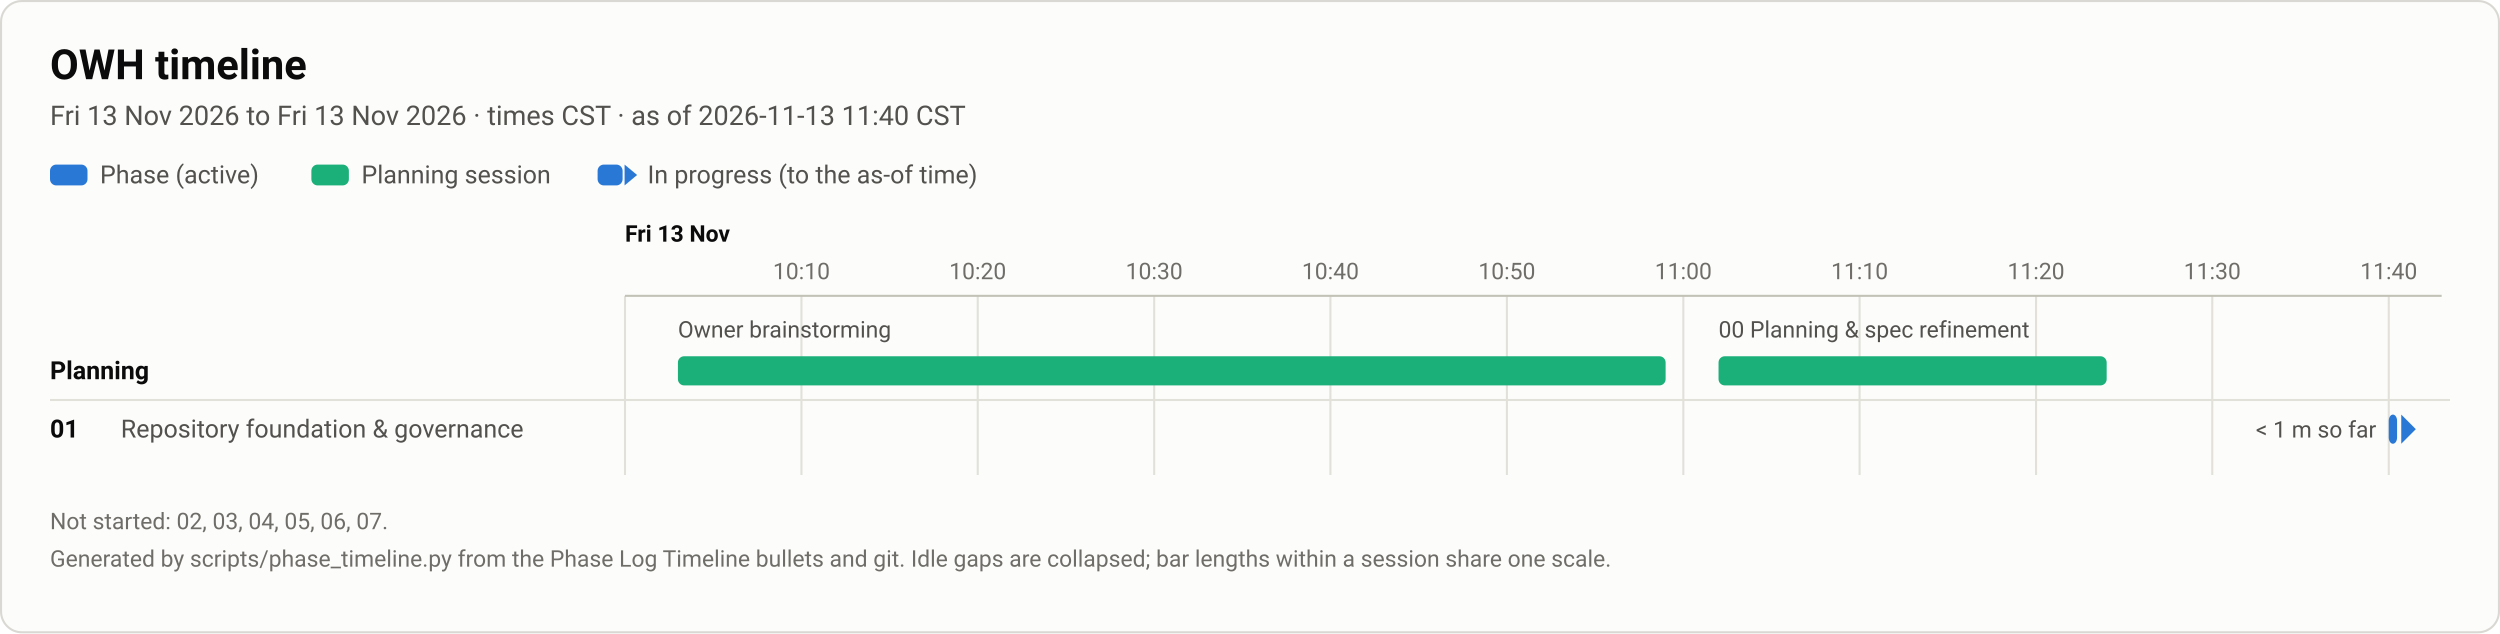
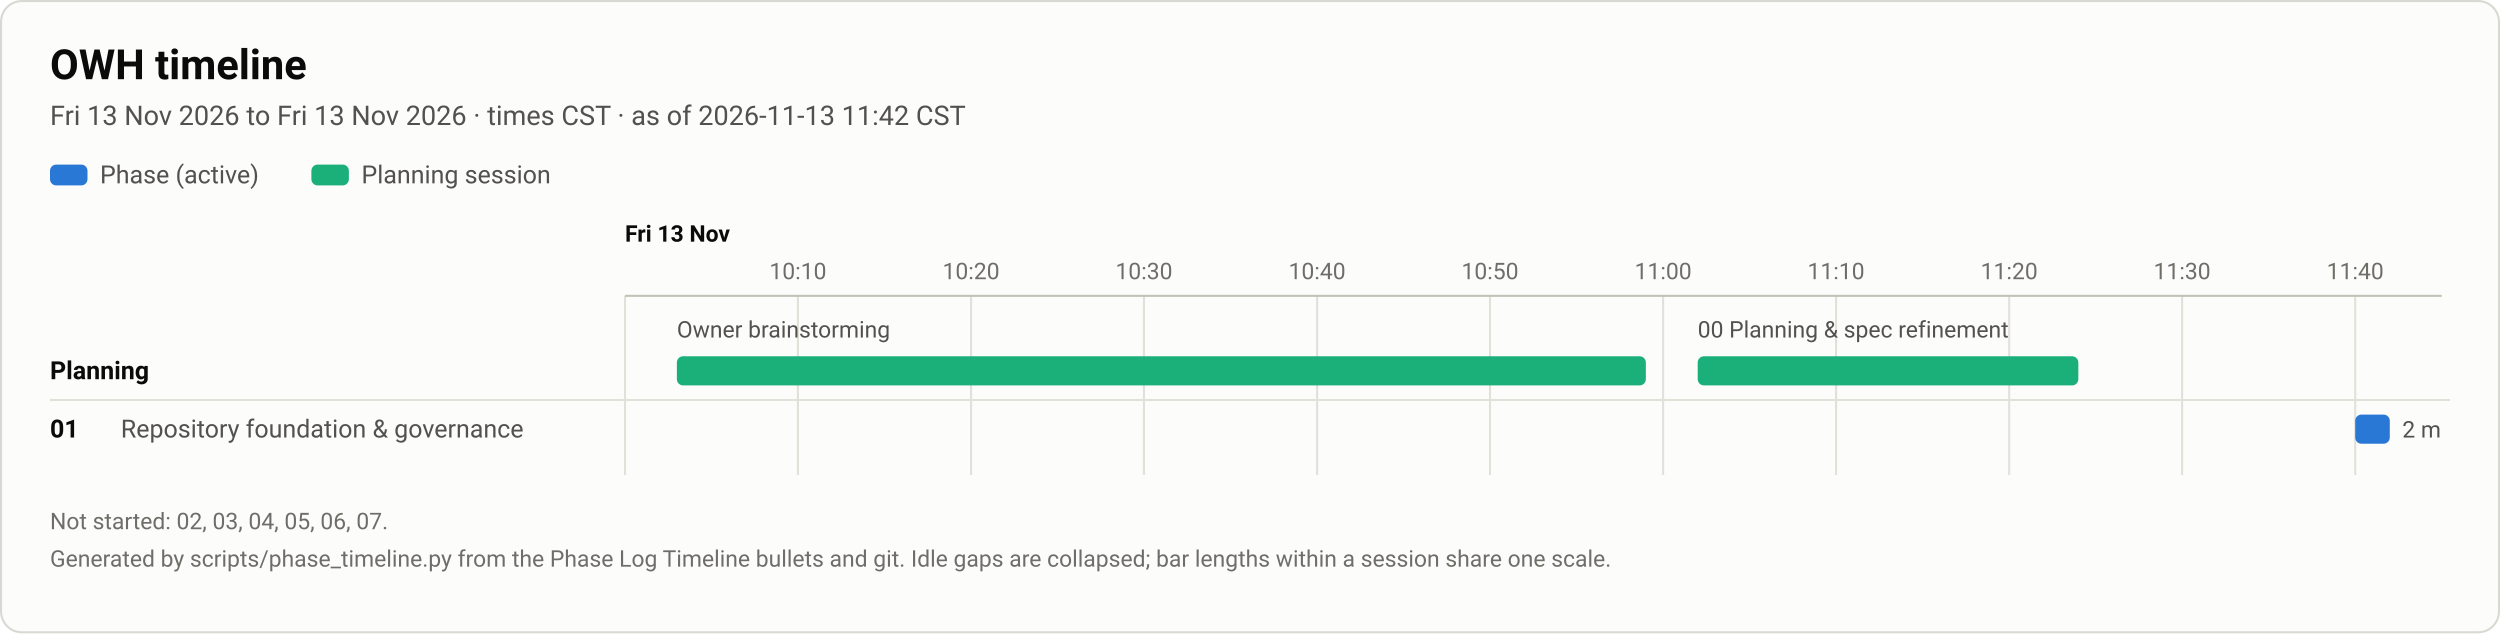
<svg xmlns="http://www.w3.org/2000/svg" width="1200" height="304" viewBox="0 0 1200 304" role="img" aria-labelledby="tl-title tl-desc" font-family="system-ui, -apple-system, &quot;Segoe UI&quot;, Roboto, sans-serif" data-timeline-format="1">
  <style>.card{fill:#fcfcfb;stroke:#d9d8d2}.t1{fill:#0b0b0b}.t2{fill:#52514e}.t3{fill:#6f6d68}.grid{stroke:#e1e0d9}.axis{stroke:#c3c2b7}.brk{fill:#f1f0ec}.brke{stroke:#c3c2b7;fill:none}.ph{fill:#2a78d6}.pl{fill:#1baf7a}.tail{stroke:#2a78d6}.tailpl{stroke:#1baf7a}.hb{fill:#fbe1d6}.hl{stroke:#eb6834}.wo{stroke:#eb6834;fill:none}.ap{stroke:#0b0b0b;fill:none}.sep{stroke:#e1e0d9}text{font-variant-numeric:tabular-nums}@media (prefers-color-scheme: dark){.card{fill:#1a1a19;stroke:#3a3a37}.t1{fill:#f0efec}.t2{fill:#c3c2b7}.t3{fill:#a3a19a}.grid{stroke:#2c2c2a}.axis{stroke:#4a4a46}.brk{fill:#262624}.brke{stroke:#4a4a46;fill:none}.ph{fill:#3987e5}.pl{fill:#199e70}.tail{stroke:#3987e5}.tailpl{stroke:#199e70}.hb{fill:#4a2a1c}.hl{stroke:#d95926}.wo{stroke:#d95926;fill:none}.ap{stroke:#f0efec;fill:none}.sep{stroke:#2c2c2a}}</style>
  <defs>
    <pattern id="tl-hatch" patternUnits="userSpaceOnUse" width="6" height="6" patternTransform="rotate(45)">
      <rect class="hb" width="6" height="6" />
      <line class="hl" x1="1.5" y1="0" x2="1.5" y2="6" stroke-width="2.4" />
    </pattern>
  </defs>
  <rect class="card" x="0.5" y="0.5" width="1199" height="303" rx="10" />
  <text class="t1" x="24" y="38" font-size="20" font-weight="600">OWH timeline</text>
-   <text class="t2" x="24" y="60" font-size="13">Fri 13 Nov 2026 to Fri 13 Nov 2026 · times CST · as of 2026-11-13 11:40 CST</text>
+   <text class="t2" x="24" y="60" font-size="13">Fri 13 Nov 2026 to Fri 13 Nov 2026 · times CST · as of 2026-11-13 11:42 CST</text>
  <rect class="ph" x="24.0" y="79" width="18" height="10" rx="3" />
  <text class="t2" x="48" y="88" font-size="12">Phase (active)</text>
  <rect class="pl" x="149.462" y="79" width="18" height="10" rx="3" />
  <text class="t2" x="173.5" y="88" font-size="12">Planning session</text>
-   <rect class="ph" x="286.848" y="79" width="12" height="10" rx="3" />
-   <path class="ph" d="M299.8 79l6 5l-6 5z" />
-   <text class="t2" x="310.8" y="88" font-size="12">In progress (to the as-of time)</text>
  <text class="t1" x="300" y="116" font-size="11" font-weight="600">Fri 13 Nov</text>
  <line class="grid" x1="300" x2="300" y1="142" y2="228" stroke-width="1" />
-   <line class="grid" x1="384.7" x2="384.7" y1="142" y2="228" stroke-width="1" />
-   <text class="t3" x="384.7" y="134" font-size="11" text-anchor="middle">10:10</text>
-   <line class="grid" x1="469.3" x2="469.3" y1="142" y2="228" stroke-width="1" />
-   <text class="t3" x="469.3" y="134" font-size="11" text-anchor="middle">10:20</text>
-   <line class="grid" x1="554" x2="554" y1="142" y2="228" stroke-width="1" />
-   <text class="t3" x="554" y="134" font-size="11" text-anchor="middle">10:30</text>
-   <line class="grid" x1="638.6" x2="638.6" y1="142" y2="228" stroke-width="1" />
-   <text class="t3" x="638.6" y="134" font-size="11" text-anchor="middle">10:40</text>
-   <line class="grid" x1="723.3" x2="723.3" y1="142" y2="228" stroke-width="1" />
-   <text class="t3" x="723.3" y="134" font-size="11" text-anchor="middle">10:50</text>
-   <line class="grid" x1="808" x2="808" y1="142" y2="228" stroke-width="1" />
-   <text class="t3" x="808" y="134" font-size="11" text-anchor="middle">11:00</text>
-   <line class="grid" x1="892.6" x2="892.6" y1="142" y2="228" stroke-width="1" />
-   <text class="t3" x="892.6" y="134" font-size="11" text-anchor="middle">11:10</text>
-   <line class="grid" x1="977.3" x2="977.3" y1="142" y2="228" stroke-width="1" />
-   <text class="t3" x="977.3" y="134" font-size="11" text-anchor="middle">11:20</text>
-   <line class="grid" x1="1061.9" x2="1061.9" y1="142" y2="228" stroke-width="1" />
-   <text class="t3" x="1061.9" y="134" font-size="11" text-anchor="middle">11:30</text>
-   <line class="grid" x1="1146.6" x2="1146.6" y1="142" y2="228" stroke-width="1" />
-   <text class="t3" x="1146.6" y="134" font-size="11" text-anchor="middle">11:40</text>
+   <line class="grid" x1="383" x2="383" y1="142" y2="228" stroke-width="1" />
+   <text class="t3" x="383" y="134" font-size="11" text-anchor="middle">10:10</text>
+   <line class="grid" x1="466.1" x2="466.1" y1="142" y2="228" stroke-width="1" />
+   <text class="t3" x="466.1" y="134" font-size="11" text-anchor="middle">10:20</text>
+   <line class="grid" x1="549.1" x2="549.1" y1="142" y2="228" stroke-width="1" />
+   <text class="t3" x="549.1" y="134" font-size="11" text-anchor="middle">10:30</text>
+   <line class="grid" x1="632.2" x2="632.2" y1="142" y2="228" stroke-width="1" />
+   <text class="t3" x="632.2" y="134" font-size="11" text-anchor="middle">10:40</text>
+   <line class="grid" x1="715.2" x2="715.2" y1="142" y2="228" stroke-width="1" />
+   <text class="t3" x="715.2" y="134" font-size="11" text-anchor="middle">10:50</text>
+   <line class="grid" x1="798.3" x2="798.3" y1="142" y2="228" stroke-width="1" />
+   <text class="t3" x="798.3" y="134" font-size="11" text-anchor="middle">11:00</text>
+   <line class="grid" x1="881.3" x2="881.3" y1="142" y2="228" stroke-width="1" />
+   <text class="t3" x="881.3" y="134" font-size="11" text-anchor="middle">11:10</text>
+   <line class="grid" x1="964.4" x2="964.4" y1="142" y2="228" stroke-width="1" />
+   <text class="t3" x="964.4" y="134" font-size="11" text-anchor="middle">11:20</text>
+   <line class="grid" x1="1047.4" x2="1047.4" y1="142" y2="228" stroke-width="1" />
+   <text class="t3" x="1047.4" y="134" font-size="11" text-anchor="middle">11:30</text>
+   <line class="grid" x1="1130.5" x2="1130.5" y1="142" y2="228" stroke-width="1" />
+   <text class="t3" x="1130.5" y="134" font-size="11" text-anchor="middle">11:40</text>
  <line class="axis" x1="300" x2="1172" y1="142" y2="142" stroke-width="1" />
  <text class="t1" x="24" y="182" font-size="12" font-weight="600">Planning</text>
  <g id="tl-plan1">
-     <rect class="pl" x="325.4" y="171" width="474.1" height="14" rx="3" />
+     <rect class="pl" x="324.9" y="171" width="465.1" height="14" rx="3" />
  </g>
-   <text class="t2" x="325.4" y="162" font-size="11">Owner brainstorming</text>
+   <text class="t2" x="324.9" y="162" font-size="11">Owner brainstorming</text>
  <g id="tl-p00">
-     <rect class="pl" x="824.9" y="171" width="186.3" height="14" rx="3" />
+     <rect class="pl" x="814.9" y="171" width="182.7" height="14" rx="3" />
  </g>
-   <text class="t2" x="824.9" y="162" font-size="11">00 Planning &amp; spec refinement</text>
+   <text class="t2" x="814.9" y="162" font-size="11">00 Planning &amp; spec refinement</text>
  <line class="sep" x1="24" x2="1176" y1="192" y2="192" stroke-width="1" />
  <text class="t1" x="24" y="210" font-size="12" font-weight="600">01</text>
  <text class="t2" x="58" y="210" font-size="12">Repository foundation &amp; governance</text>
  <g id="tl-p01">
-     <rect class="ph" x="1146.6" y="199" width="4" height="14" rx="3" />
-     <path class="ph" d="M1152.6 199l7 7l-7 7z" />
+     <rect class="ph" x="1130.5" y="199" width="16.6" height="14" rx="3" />
  </g>
-   <text class="t2" x="1140.6" y="210" font-size="11" text-anchor="end">&lt; 1 m so far</text>
+   <text class="t2" x="1153.1" y="210" font-size="11">2 m</text>
  <text class="t3" x="24" y="254" font-size="11">Not started: 02, 03, 04, 05, 06, 07.</text>
  <text class="t3" x="24" y="272" font-size="11">Generated by scripts/phase_timeline.py from the Phase Log Timeline bullets and git. Idle gaps are collapsed; bar lengths within a session share one scale.</text>
</svg>
